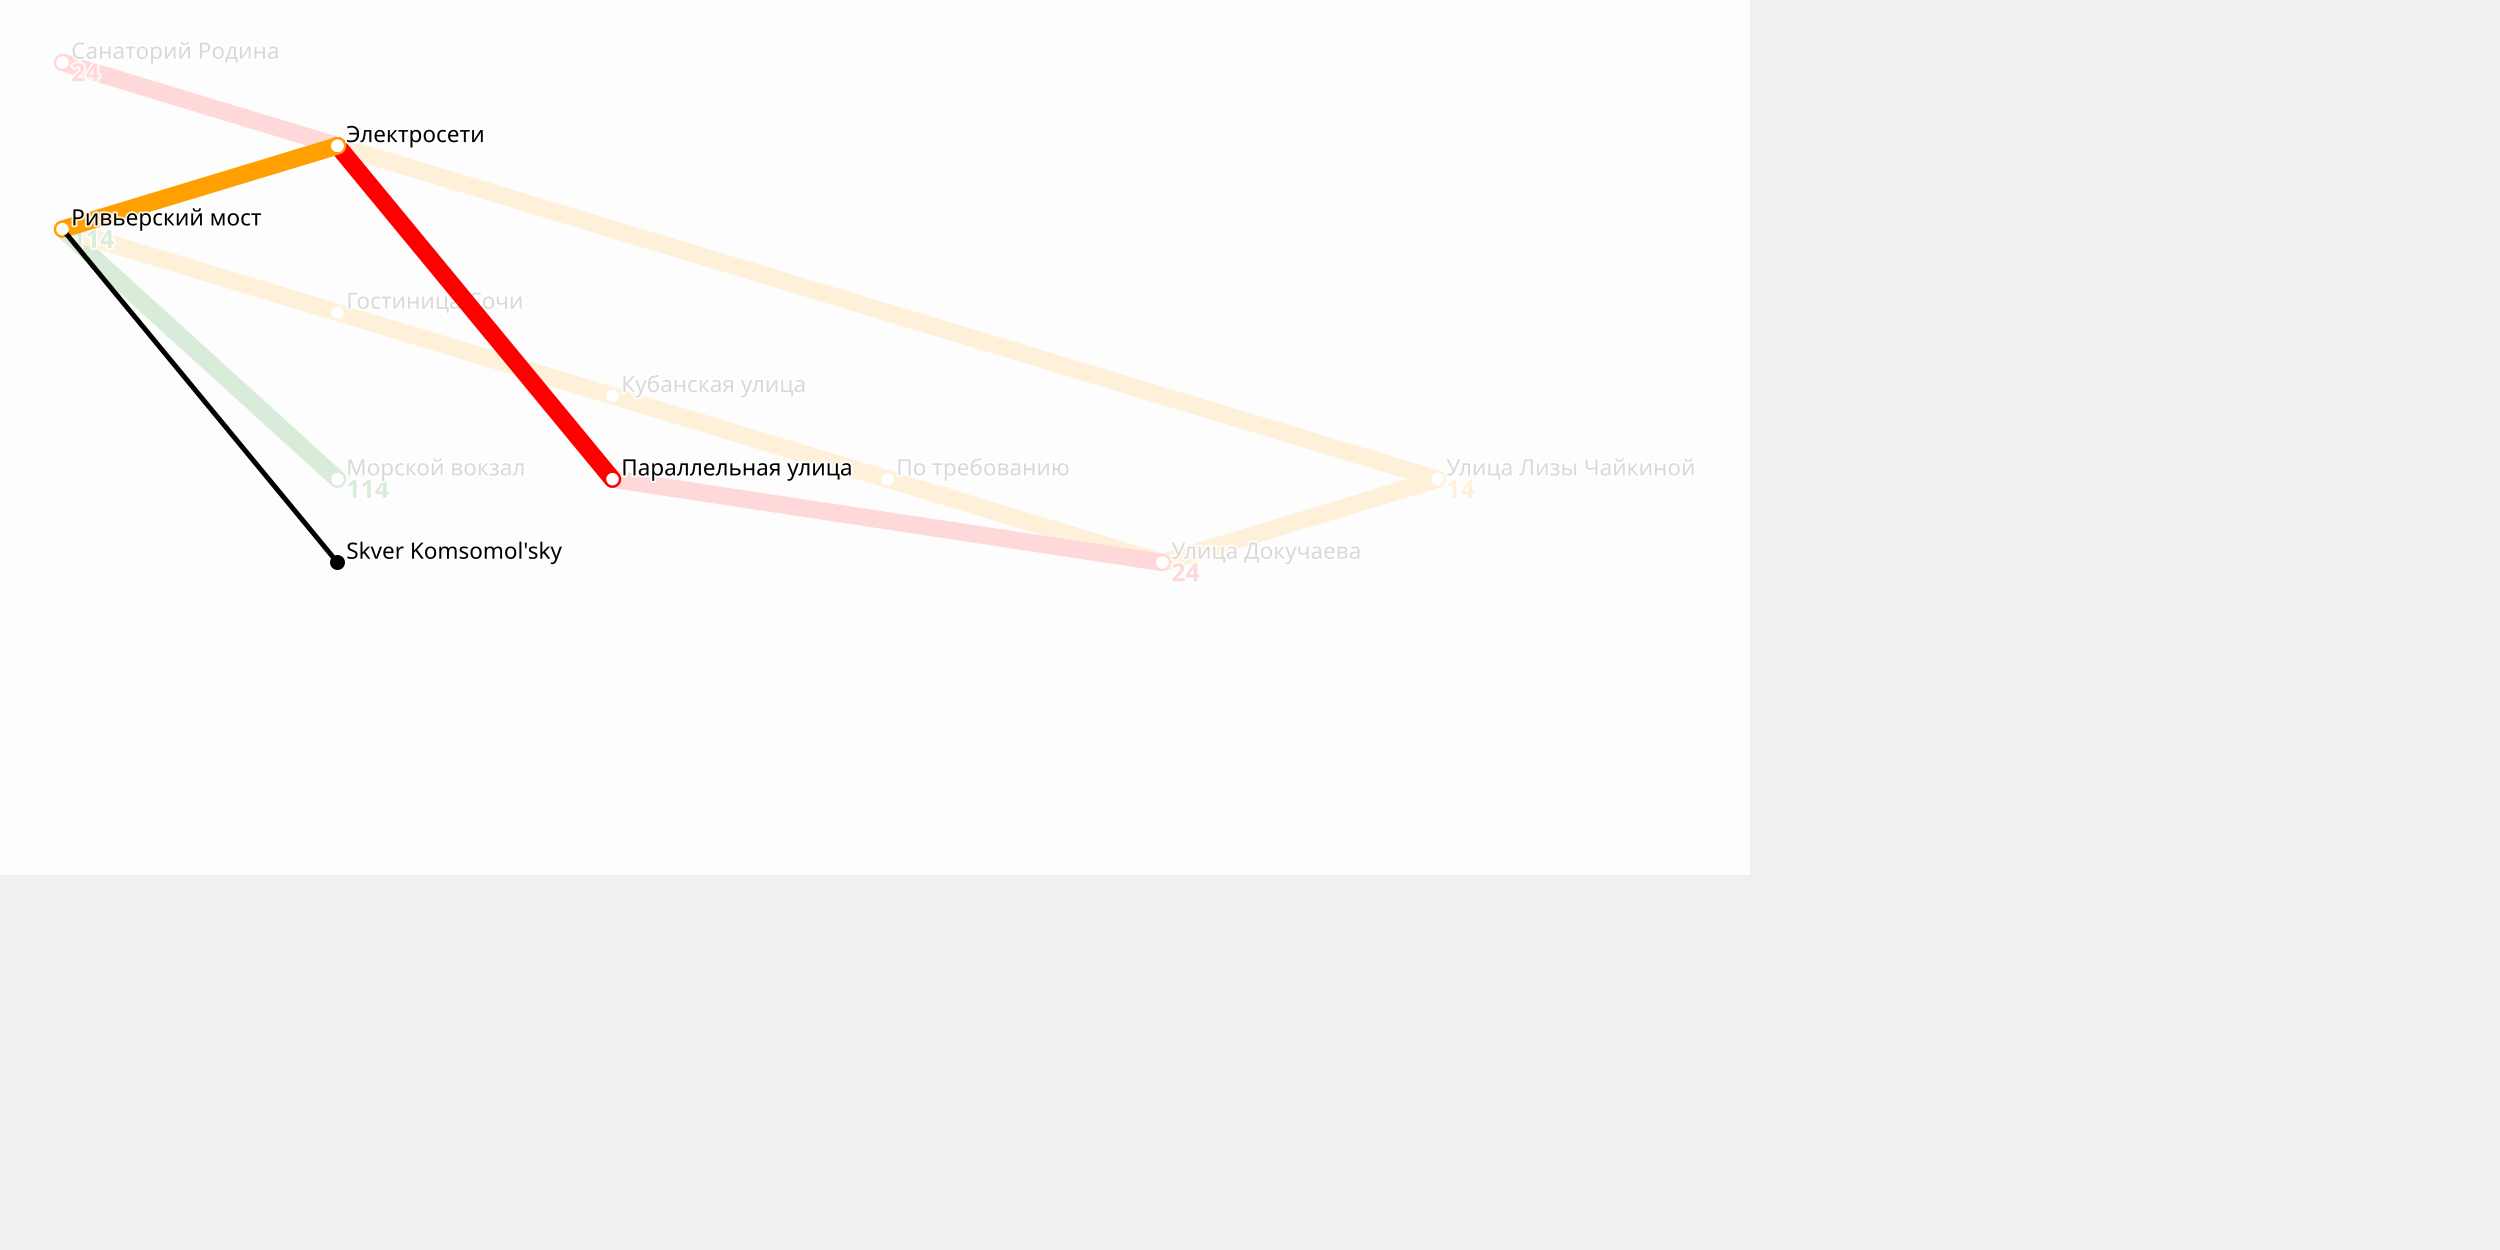
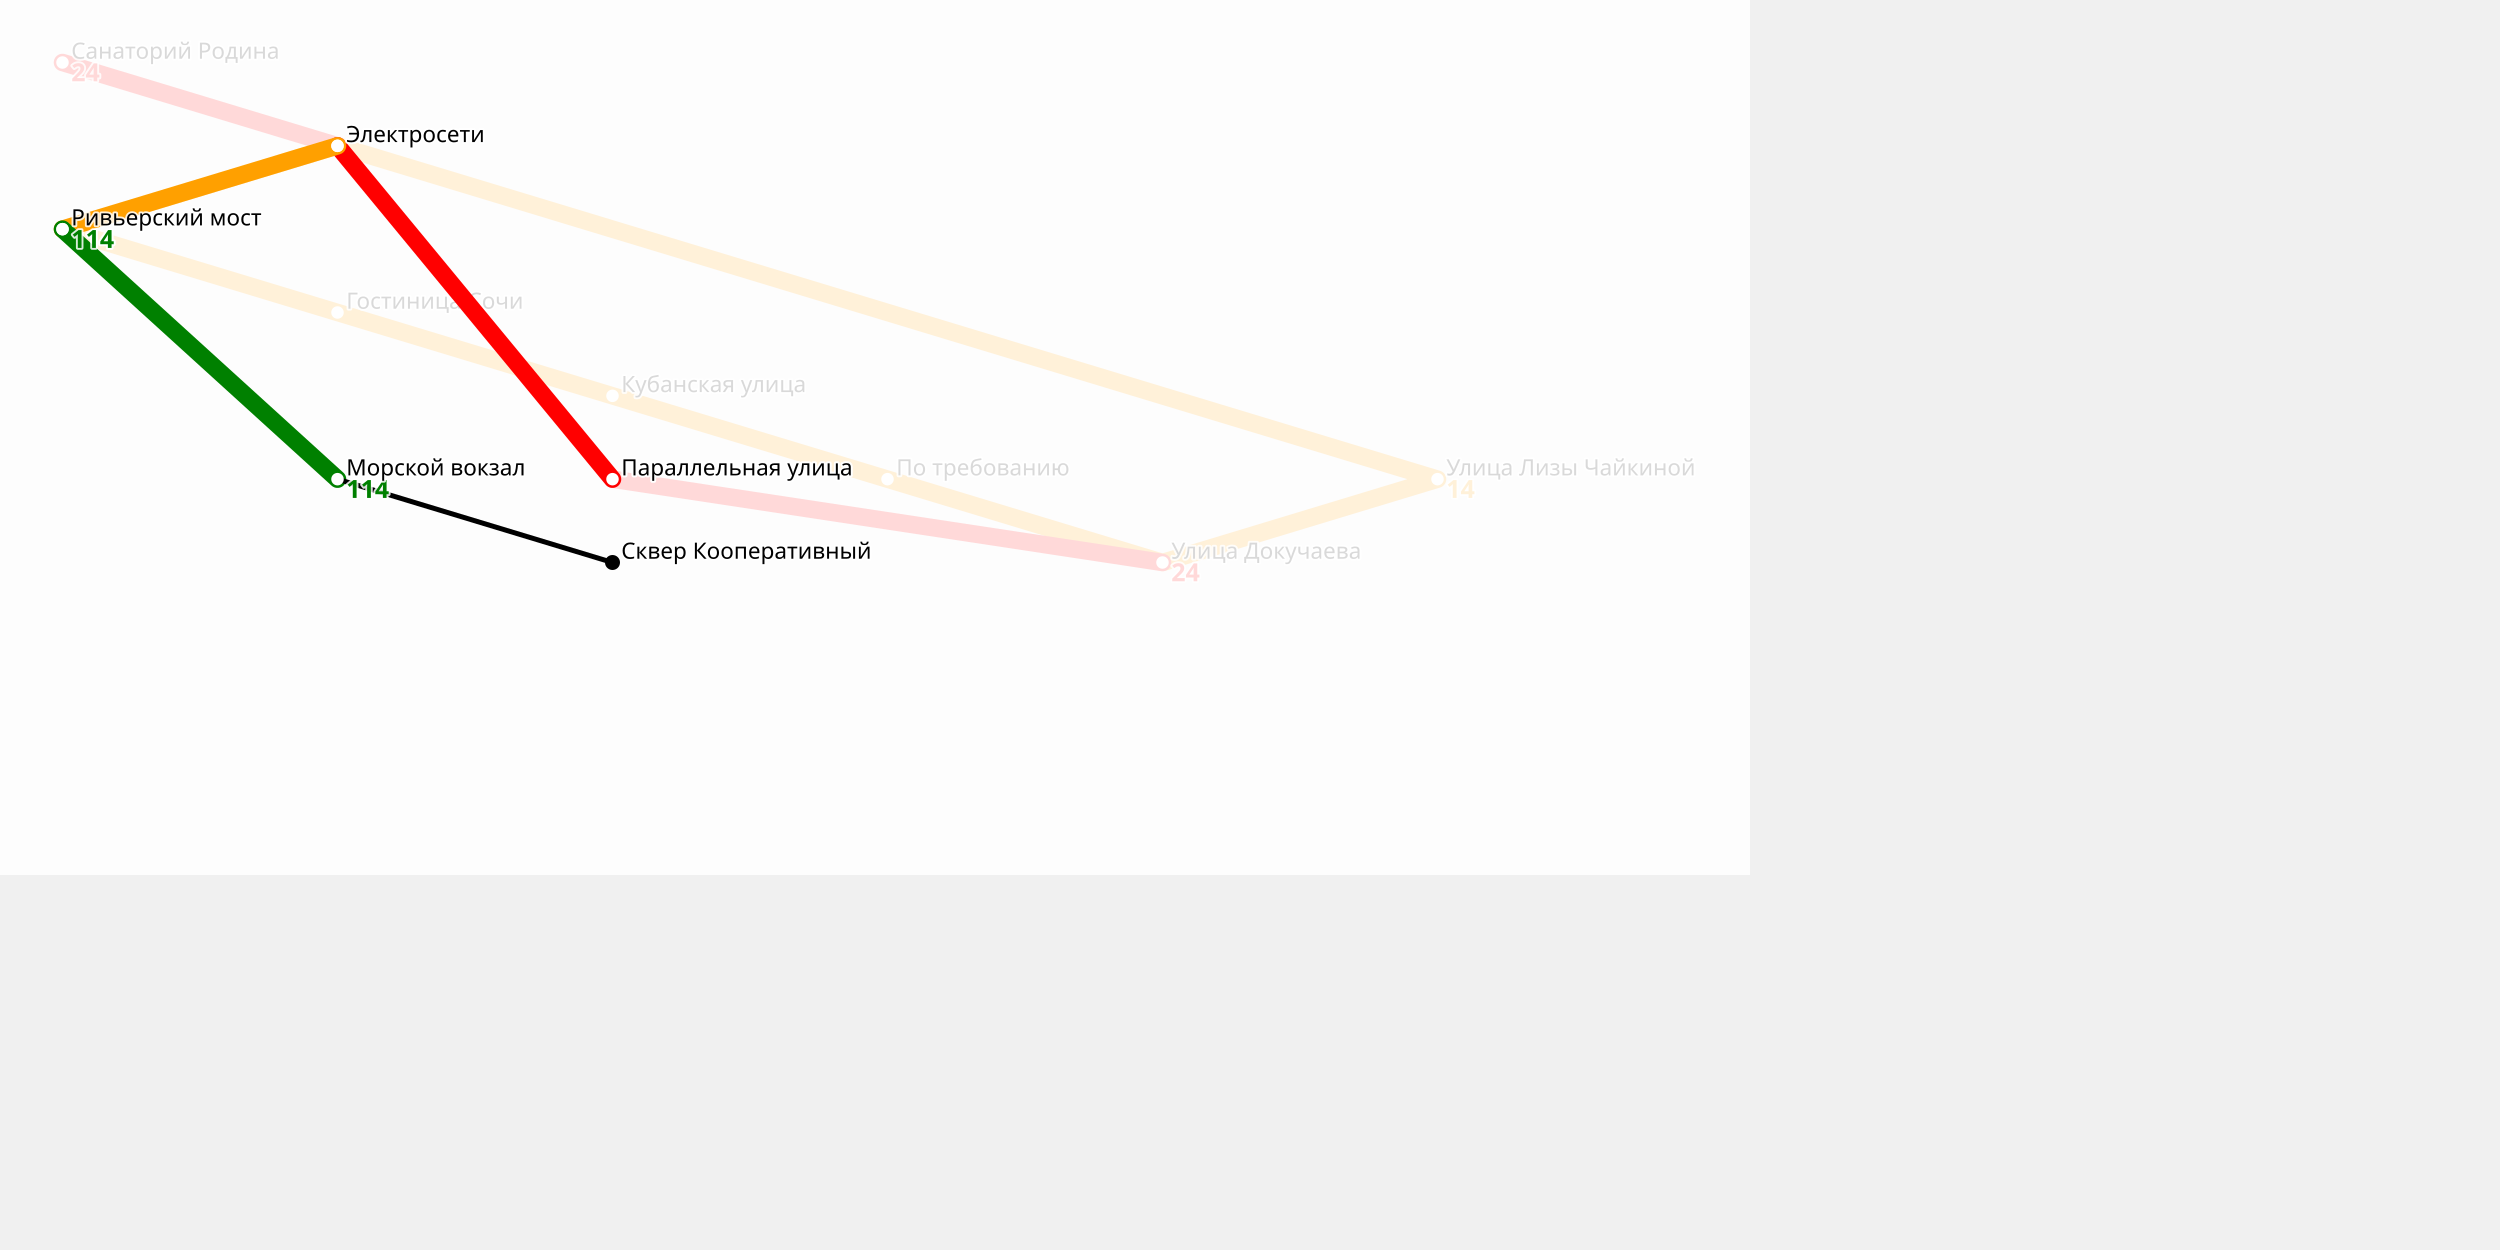
<svg xmlns="http://www.w3.org/2000/svg" version="1.1" width="2000" height="1000">
  <polyline fill="none" stroke="green" stroke-width="14" stroke-linecap="round" stroke-linejoin="round" points="270,383.333 50,183.333 270,383.333 " />
  <polyline fill="none" stroke="rgb(255,160,0)" stroke-width="14" stroke-linecap="round" stroke-linejoin="round" points="1150,383.333 270,116.667 50,183.333 270,250 490,316.667 710,383.333 930,450 1150,383.333 " />
  <polyline fill="none" stroke="red" stroke-width="14" stroke-linecap="round" stroke-linejoin="round" points="930,450 490,383.333 270,116.667 50,50 270,116.667 490,383.333 930,450 " />
  <text fill="rgba(255,255,255,0.85)" stroke="rgba(255,255,255,0.85)" stroke-width="3" stroke-linecap="round" stroke-linejoin="round" x="270" y="383.333" dx="7" dy="15" font-size="20" font-family="Verdana" font-weight="bold">114</text>
  <text fill="green" stroke="none" stroke-width="1" x="270" y="383.333" dx="7" dy="15" font-size="20" font-family="Verdana" font-weight="bold">114</text>
  <text fill="rgba(255,255,255,0.85)" stroke="rgba(255,255,255,0.85)" stroke-width="3" stroke-linecap="round" stroke-linejoin="round" x="50" y="183.333" dx="7" dy="15" font-size="20" font-family="Verdana" font-weight="bold">114</text>
  <text fill="green" stroke="none" stroke-width="1" x="50" y="183.333" dx="7" dy="15" font-size="20" font-family="Verdana" font-weight="bold">114</text>
  <text fill="rgba(255,255,255,0.85)" stroke="rgba(255,255,255,0.85)" stroke-width="3" stroke-linecap="round" stroke-linejoin="round" x="1150" y="383.333" dx="7" dy="15" font-size="20" font-family="Verdana" font-weight="bold">14</text>
  <text fill="rgb(255,160,0)" stroke="none" stroke-width="1" x="1150" y="383.333" dx="7" dy="15" font-size="20" font-family="Verdana" font-weight="bold">14</text>
  <text fill="rgba(255,255,255,0.85)" stroke="rgba(255,255,255,0.85)" stroke-width="3" stroke-linecap="round" stroke-linejoin="round" x="930" y="450" dx="7" dy="15" font-size="20" font-family="Verdana" font-weight="bold">24</text>
  <text fill="red" stroke="none" stroke-width="1" x="930" y="450" dx="7" dy="15" font-size="20" font-family="Verdana" font-weight="bold">24</text>
  <text fill="rgba(255,255,255,0.85)" stroke="rgba(255,255,255,0.85)" stroke-width="3" stroke-linecap="round" stroke-linejoin="round" x="50" y="50" dx="7" dy="15" font-size="20" font-family="Verdana" font-weight="bold">24</text>
  <text fill="red" stroke="none" stroke-width="1" x="50" y="50" dx="7" dy="15" font-size="20" font-family="Verdana" font-weight="bold">24</text>
  <circle fill="white" stroke="none" stroke-width="1" cx="270" cy="250" r="5" />
  <circle fill="white" stroke="none" stroke-width="1" cx="490" cy="316.667" r="5" />
  <circle fill="white" stroke="none" stroke-width="1" cx="270" cy="383.333" r="5" />
  <circle fill="white" stroke="none" stroke-width="1" cx="490" cy="383.333" r="5" />
  <circle fill="white" stroke="none" stroke-width="1" cx="710" cy="383.333" r="5" />
  <circle fill="white" stroke="none" stroke-width="1" cx="50" cy="183.333" r="5" />
  <circle fill="white" stroke="none" stroke-width="1" cx="50" cy="50" r="5" />
  <circle fill="white" stroke="none" stroke-width="1" cx="930" cy="450" r="5" />
  <circle fill="white" stroke="none" stroke-width="1" cx="1150" cy="383.333" r="5" />
  <circle fill="white" stroke="none" stroke-width="1" cx="270" cy="116.667" r="5" />
  <text fill="rgba(255,255,255,0.85)" stroke="rgba(255,255,255,0.85)" stroke-width="3" stroke-linecap="round" stroke-linejoin="round" x="270" y="250" dx="7" dy="-3" font-size="18" font-family="Verdana">Гостиница Сочи</text>
  <text fill="black" stroke="none" stroke-width="1" x="270" y="250" dx="7" dy="-3" font-size="18" font-family="Verdana">Гостиница Сочи</text>
  <text fill="rgba(255,255,255,0.85)" stroke="rgba(255,255,255,0.85)" stroke-width="3" stroke-linecap="round" stroke-linejoin="round" x="490" y="316.667" dx="7" dy="-3" font-size="18" font-family="Verdana">Кубанская улица</text>
  <text fill="black" stroke="none" stroke-width="1" x="490" y="316.667" dx="7" dy="-3" font-size="18" font-family="Verdana">Кубанская улица</text>
  <text fill="rgba(255,255,255,0.85)" stroke="rgba(255,255,255,0.85)" stroke-width="3" stroke-linecap="round" stroke-linejoin="round" x="270" y="383.333" dx="7" dy="-3" font-size="18" font-family="Verdana">Морской вокзал</text>
  <text fill="black" stroke="none" stroke-width="1" x="270" y="383.333" dx="7" dy="-3" font-size="18" font-family="Verdana">Морской вокзал</text>
  <text fill="rgba(255,255,255,0.85)" stroke="rgba(255,255,255,0.85)" stroke-width="3" stroke-linecap="round" stroke-linejoin="round" x="490" y="383.333" dx="7" dy="-3" font-size="18" font-family="Verdana">Параллельная улица</text>
  <text fill="black" stroke="none" stroke-width="1" x="490" y="383.333" dx="7" dy="-3" font-size="18" font-family="Verdana">Параллельная улица</text>
  <text fill="rgba(255,255,255,0.85)" stroke="rgba(255,255,255,0.85)" stroke-width="3" stroke-linecap="round" stroke-linejoin="round" x="710" y="383.333" dx="7" dy="-3" font-size="18" font-family="Verdana">По требованию</text>
  <text fill="black" stroke="none" stroke-width="1" x="710" y="383.333" dx="7" dy="-3" font-size="18" font-family="Verdana">По требованию</text>
  <text fill="rgba(255,255,255,0.85)" stroke="rgba(255,255,255,0.85)" stroke-width="3" stroke-linecap="round" stroke-linejoin="round" x="50" y="183.333" dx="7" dy="-3" font-size="18" font-family="Verdana">Ривьерский мост</text>
  <text fill="black" stroke="none" stroke-width="1" x="50" y="183.333" dx="7" dy="-3" font-size="18" font-family="Verdana">Ривьерский мост</text>
  <text fill="rgba(255,255,255,0.85)" stroke="rgba(255,255,255,0.85)" stroke-width="3" stroke-linecap="round" stroke-linejoin="round" x="50" y="50" dx="7" dy="-3" font-size="18" font-family="Verdana">Санаторий Родина</text>
  <text fill="black" stroke="none" stroke-width="1" x="50" y="50" dx="7" dy="-3" font-size="18" font-family="Verdana">Санаторий Родина</text>
  <text fill="rgba(255,255,255,0.85)" stroke="rgba(255,255,255,0.85)" stroke-width="3" stroke-linecap="round" stroke-linejoin="round" x="930" y="450" dx="7" dy="-3" font-size="18" font-family="Verdana">Улица Докучаева</text>
  <text fill="black" stroke="none" stroke-width="1" x="930" y="450" dx="7" dy="-3" font-size="18" font-family="Verdana">Улица Докучаева</text>
  <text fill="rgba(255,255,255,0.85)" stroke="rgba(255,255,255,0.85)" stroke-width="3" stroke-linecap="round" stroke-linejoin="round" x="1150" y="383.333" dx="7" dy="-3" font-size="18" font-family="Verdana">Улица Лизы Чайкиной</text>
  <text fill="black" stroke="none" stroke-width="1" x="1150" y="383.333" dx="7" dy="-3" font-size="18" font-family="Verdana">Улица Лизы Чайкиной</text>
  <text fill="rgba(255,255,255,0.85)" stroke="rgba(255,255,255,0.85)" stroke-width="3" stroke-linecap="round" stroke-linejoin="round" x="270" y="116.667" dx="7" dy="-3" font-size="18" font-family="Verdana">Электросети</text>
  <text fill="black" stroke="none" stroke-width="1" x="270" y="116.667" dx="7" dy="-3" font-size="18" font-family="Verdana">Электросети</text>
  <rect fill="rgba(255,255,255,0.85)" stroke="none" stroke-width="1" x="-200" y="-200" height="900" width="1600" />
  <polyline fill="none" stroke="red" stroke-width="14" stroke-linecap="round" stroke-linejoin="round" points="490,383.333 270,116.667 " />
  <polyline fill="none" stroke="rgb(255,160,0)" stroke-width="14" stroke-linecap="round" stroke-linejoin="round" points="270,116.667 50,183.333 " />
-   <polyline fill="none" stroke="black" stroke-width="4" stroke-linecap="round" stroke-linejoin="round" points="270,450 50,183.333 " />
+   <polyline fill="none" stroke="green" stroke-width="14" stroke-linecap="round" stroke-linejoin="round" points="50,183.333 270,383.333 " />
+   <polyline fill="none" stroke="black" stroke-width="4" stroke-linecap="round" stroke-linejoin="round" points="270,383.333 490,450 " />
+   <text fill="rgba(255,255,255,0.85)" stroke="rgba(255,255,255,0.85)" stroke-width="3" stroke-linecap="round" stroke-linejoin="round" x="50" y="183.333" dx="7" dy="15" font-size="20" font-family="Verdana" font-weight="bold">114</text>
+   <text fill="green" stroke="none" stroke-width="1" x="50" y="183.333" dx="7" dy="15" font-size="20" font-family="Verdana" font-weight="bold">114</text>
+   <text fill="rgba(255,255,255,0.85)" stroke="rgba(255,255,255,0.85)" stroke-width="3" stroke-linecap="round" stroke-linejoin="round" x="270" y="383.333" dx="7" dy="15" font-size="20" font-family="Verdana" font-weight="bold">114</text>
+   <text fill="green" stroke="none" stroke-width="1" x="270" y="383.333" dx="7" dy="15" font-size="20" font-family="Verdana" font-weight="bold">114</text>
  <circle fill="white" stroke="none" stroke-width="1" cx="490" cy="383.333" r="5" />
  <circle fill="white" stroke="none" stroke-width="1" cx="270" cy="116.667" r="5" />
  <circle fill="white" stroke="none" stroke-width="1" cx="270" cy="116.667" r="5" />
  <circle fill="white" stroke="none" stroke-width="1" cx="50" cy="183.333" r="5" />
-   <circle fill="black" stroke="none" stroke-width="1" cx="270" cy="450" r="6" />
+   <circle fill="white" stroke="none" stroke-width="1" cx="50" cy="183.333" r="5" />
+   <circle fill="white" stroke="none" stroke-width="1" cx="270" cy="383.333" r="5" />
+   <circle fill="black" stroke="none" stroke-width="1" cx="490" cy="450" r="6" />
  <text fill="rgba(255,255,255,0.85)" stroke="rgba(255,255,255,0.85)" stroke-width="3" stroke-linecap="round" stroke-linejoin="round" x="490" y="383.333" dx="7" dy="-3" font-size="18" font-family="Verdana">Параллельная улица</text>
  <text fill="black" stroke="none" stroke-width="1" x="490" y="383.333" dx="7" dy="-3" font-size="18" font-family="Verdana">Параллельная улица</text>
  <text fill="rgba(255,255,255,0.85)" stroke="rgba(255,255,255,0.85)" stroke-width="3" stroke-linecap="round" stroke-linejoin="round" x="270" y="116.667" dx="7" dy="-3" font-size="18" font-family="Verdana">Электросети</text>
  <text fill="black" stroke="none" stroke-width="1" x="270" y="116.667" dx="7" dy="-3" font-size="18" font-family="Verdana">Электросети</text>
  <text fill="rgba(255,255,255,0.85)" stroke="rgba(255,255,255,0.85)" stroke-width="3" stroke-linecap="round" stroke-linejoin="round" x="50" y="183.333" dx="7" dy="-3" font-size="18" font-family="Verdana">Ривьерский мост</text>
  <text fill="black" stroke="none" stroke-width="1" x="50" y="183.333" dx="7" dy="-3" font-size="18" font-family="Verdana">Ривьерский мост</text>
-   <text fill="rgba(255,255,255,0.85)" stroke="rgba(255,255,255,0.85)" stroke-width="3" stroke-linecap="round" stroke-linejoin="round" x="270" y="450" dx="7" dy="-3" font-size="18" font-family="Verdana">Skver Komsomol'sky</text>
-   <text fill="black" stroke="none" stroke-width="1" x="270" y="450" dx="7" dy="-3" font-size="18" font-family="Verdana">Skver Komsomol'sky</text>
+   <text fill="rgba(255,255,255,0.85)" stroke="rgba(255,255,255,0.85)" stroke-width="3" stroke-linecap="round" stroke-linejoin="round" x="270" y="383.333" dx="7" dy="-3" font-size="18" font-family="Verdana">Морской вокзал</text>
+   <text fill="black" stroke="none" stroke-width="1" x="270" y="383.333" dx="7" dy="-3" font-size="18" font-family="Verdana">Морской вокзал</text>
+   <text fill="rgba(255,255,255,0.85)" stroke="rgba(255,255,255,0.85)" stroke-width="3" stroke-linecap="round" stroke-linejoin="round" x="490" y="450" dx="7" dy="-3" font-size="18" font-family="Verdana">Сквер Кооперативный</text>
+   <text fill="black" stroke="none" stroke-width="1" x="490" y="450" dx="7" dy="-3" font-size="18" font-family="Verdana">Сквер Кооперативный</text>
</svg>
